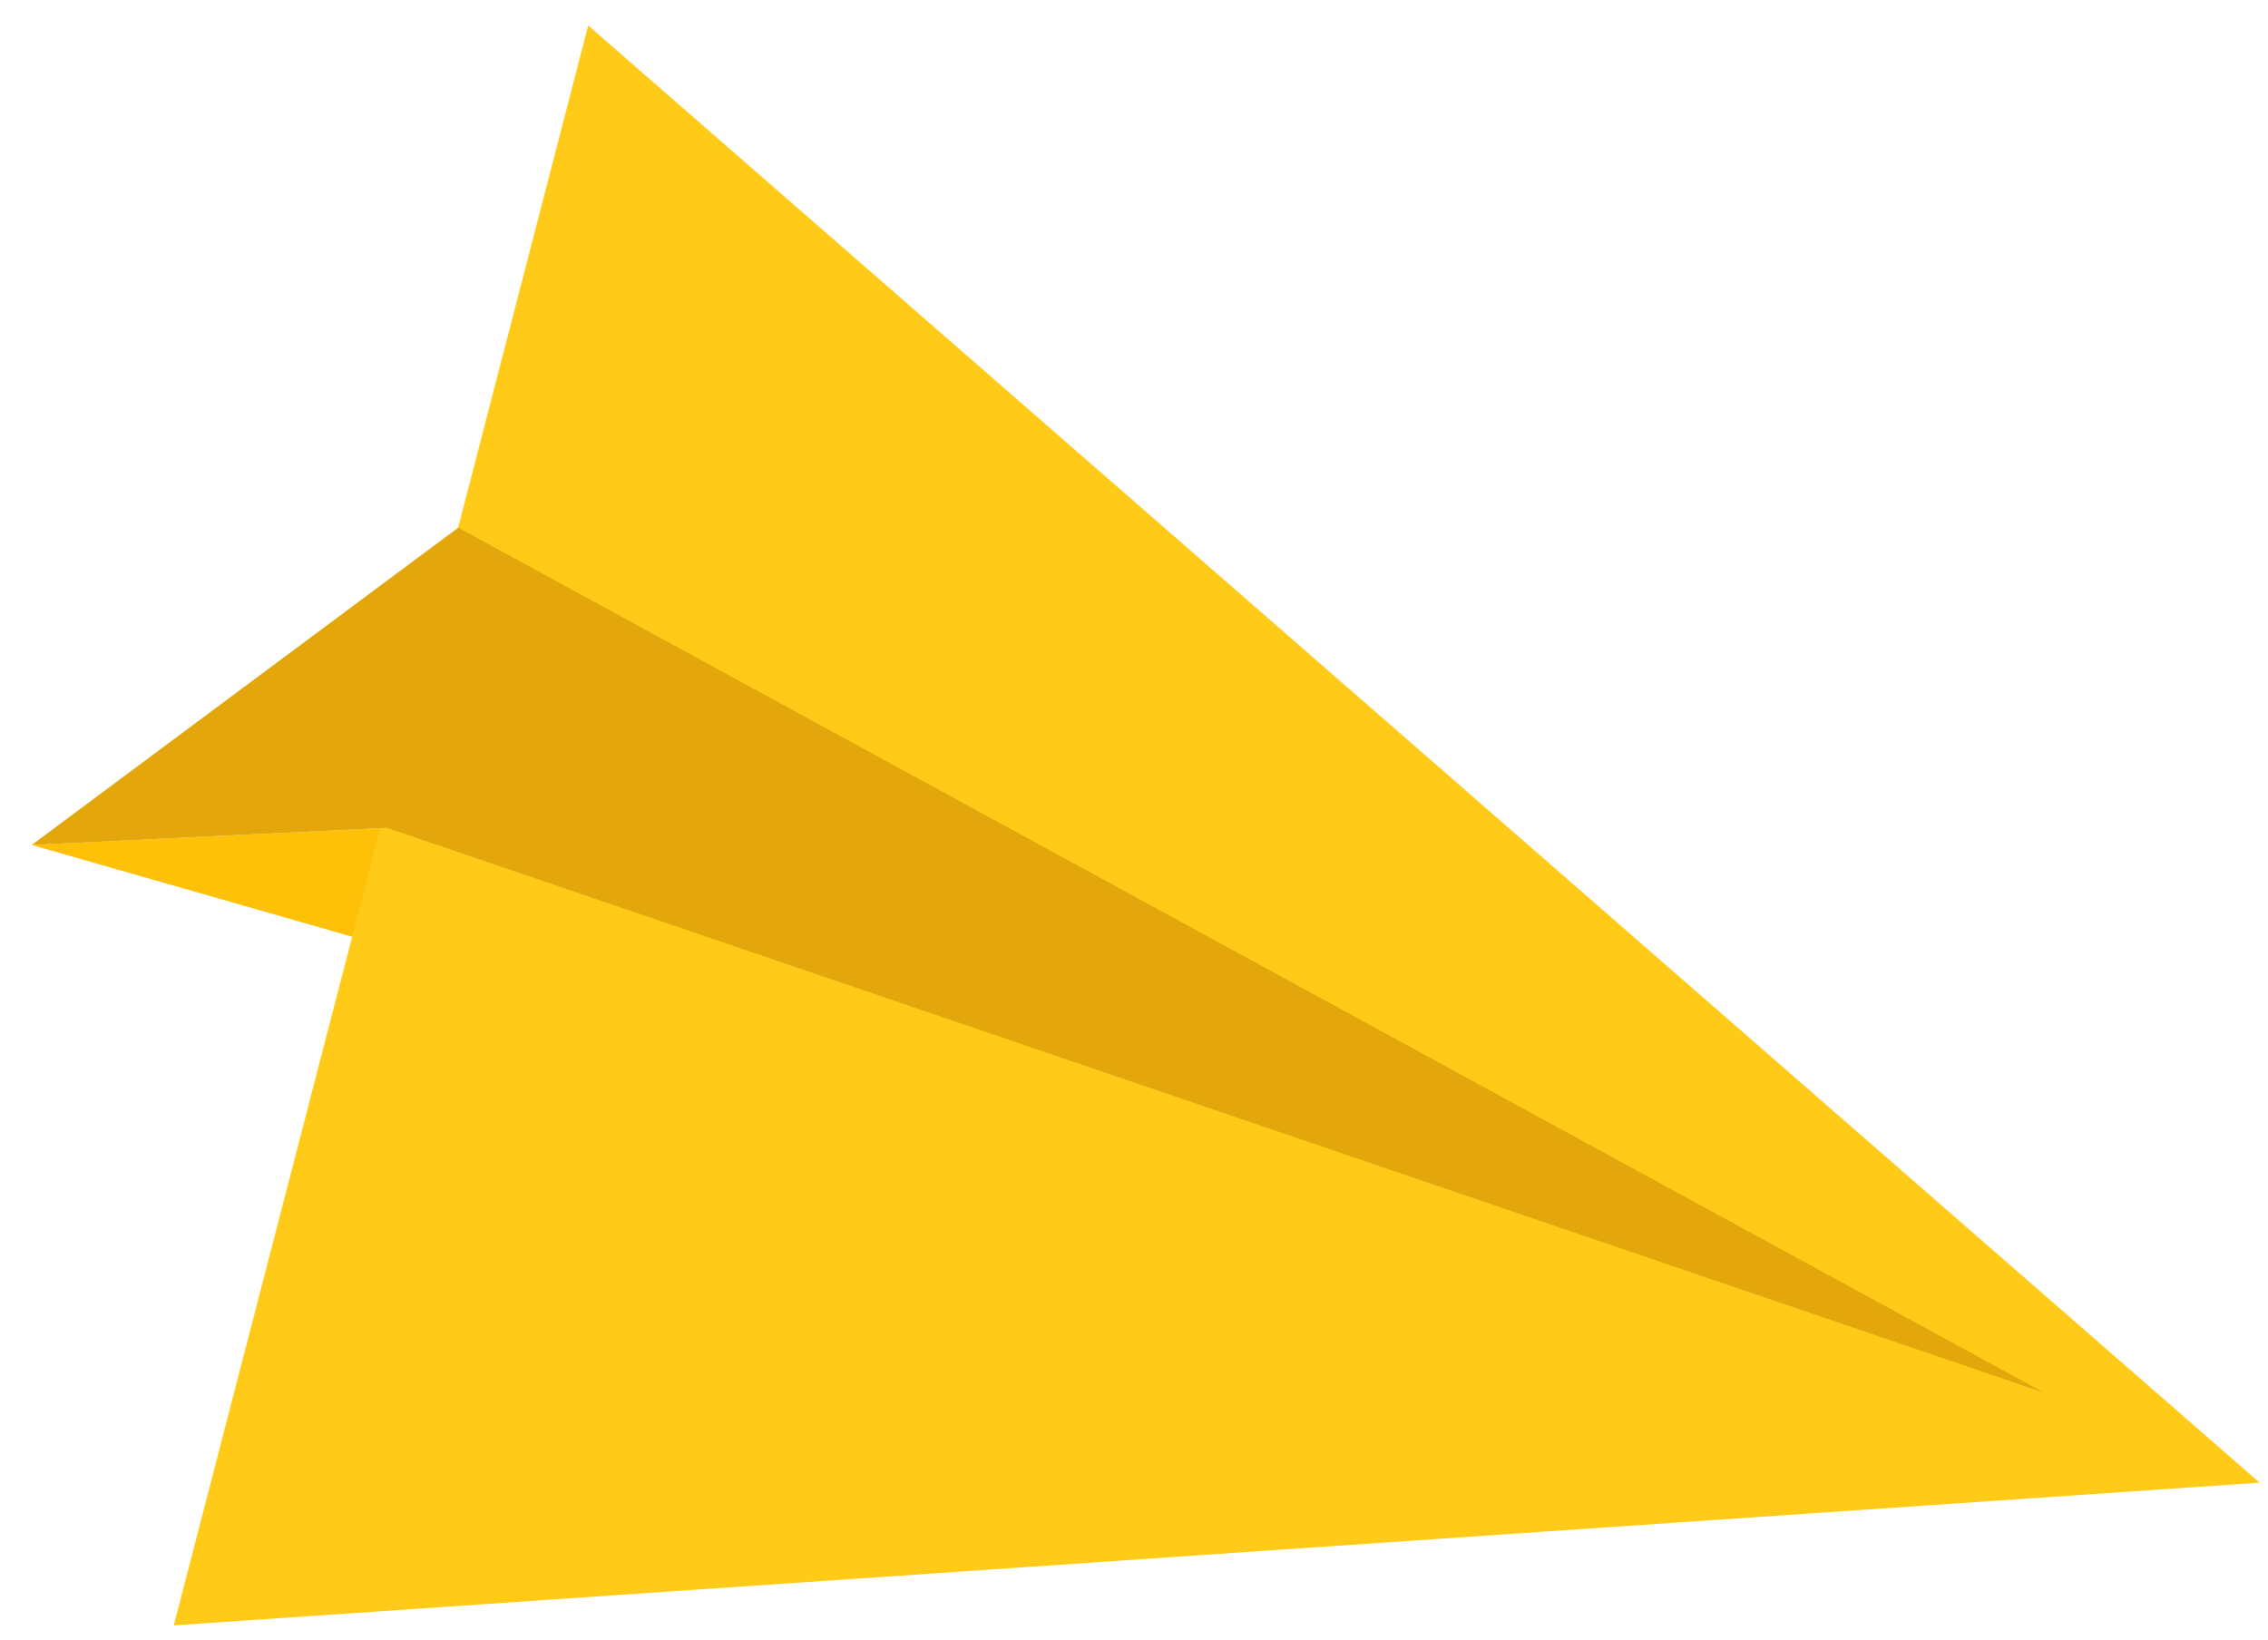
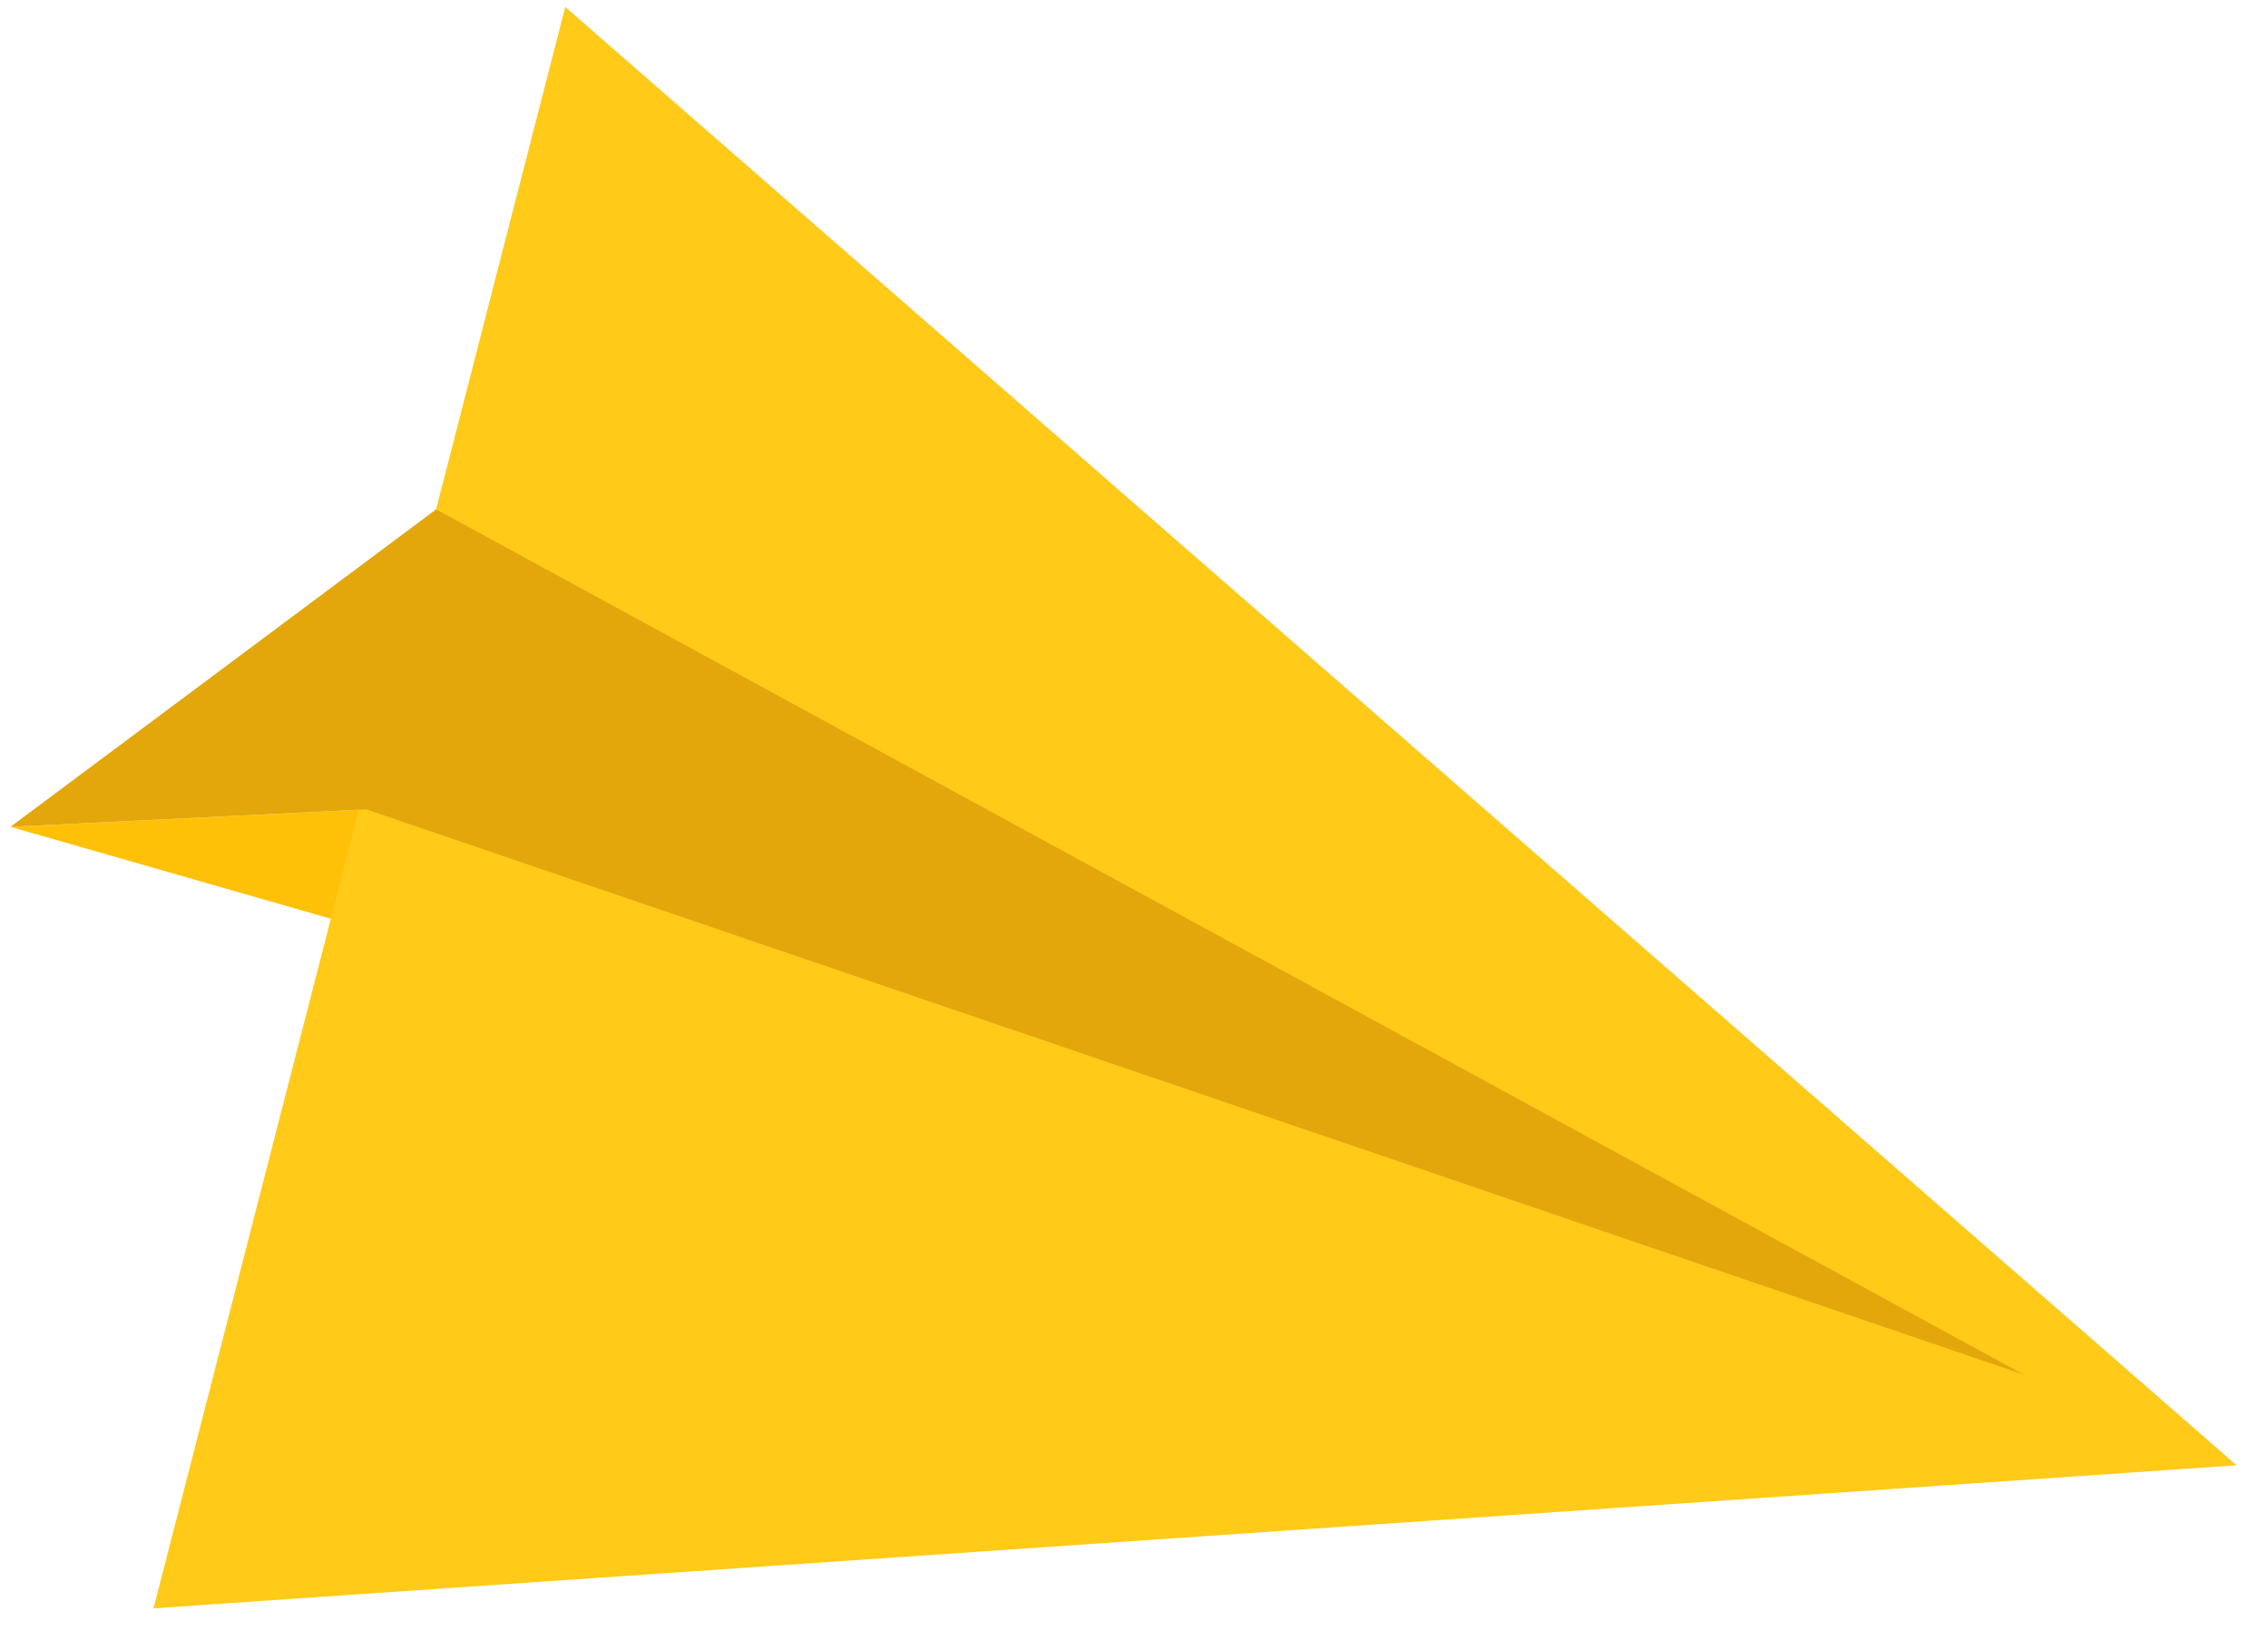
- <svg xmlns="http://www.w3.org/2000/svg" width="65" height="47" viewBox="0 0 65 47" fill="none">
-   <path d="M11.085 23.729L0.901 24.218L64.754 42.496L11.085 23.729Z" fill="#FFC107" />
-   <path d="M4.98 46.589L16.858 0.73L64.76 42.498L4.98 46.589Z" fill="#FFCA18" />
-   <path d="M11.094 23.729L0.91 24.219L13.133 15.124L58.579 39.918L11.094 23.729Z" fill="#E3A70B" />
+ <svg xmlns="http://www.w3.org/2000/svg" version="1.1" id="Layer_1" x="0px" y="0px" viewBox="0 0 65 47" style="enable-background:new 0 0 65 47;" xml:space="preserve">
+   <style type="text/css">
+ 	.st0{fill:#FFC107;}
+ 	.st1{fill:#FFCA18;}
+ 	.st2{fill:#E3A70B;}
+ </style>
+   <path class="st0" d="M10.5,23.2L0.3,23.7L64.1,42L10.5,23.2z" />
+   <path class="st1" d="M4.4,46.1L16.2,0.2L64.1,42L4.4,46.1z" />
+   <path class="st2" d="M10.5,23.2L0.3,23.7l12.2-9.1L58,39.4L10.5,23.2z" />
</svg>
